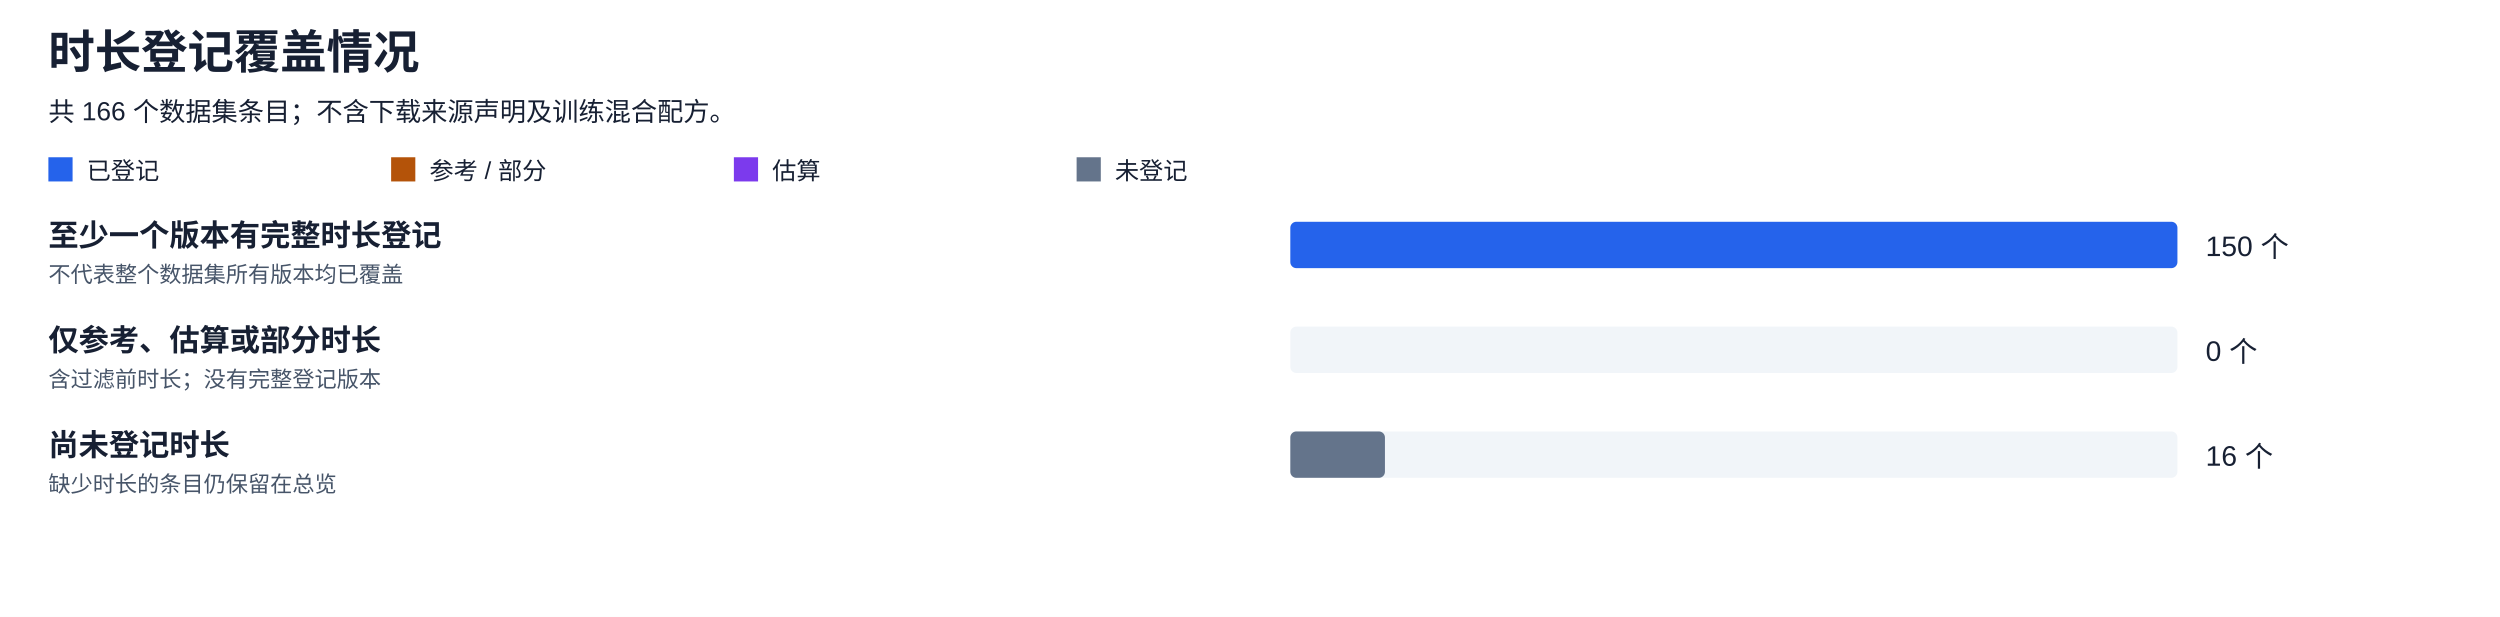
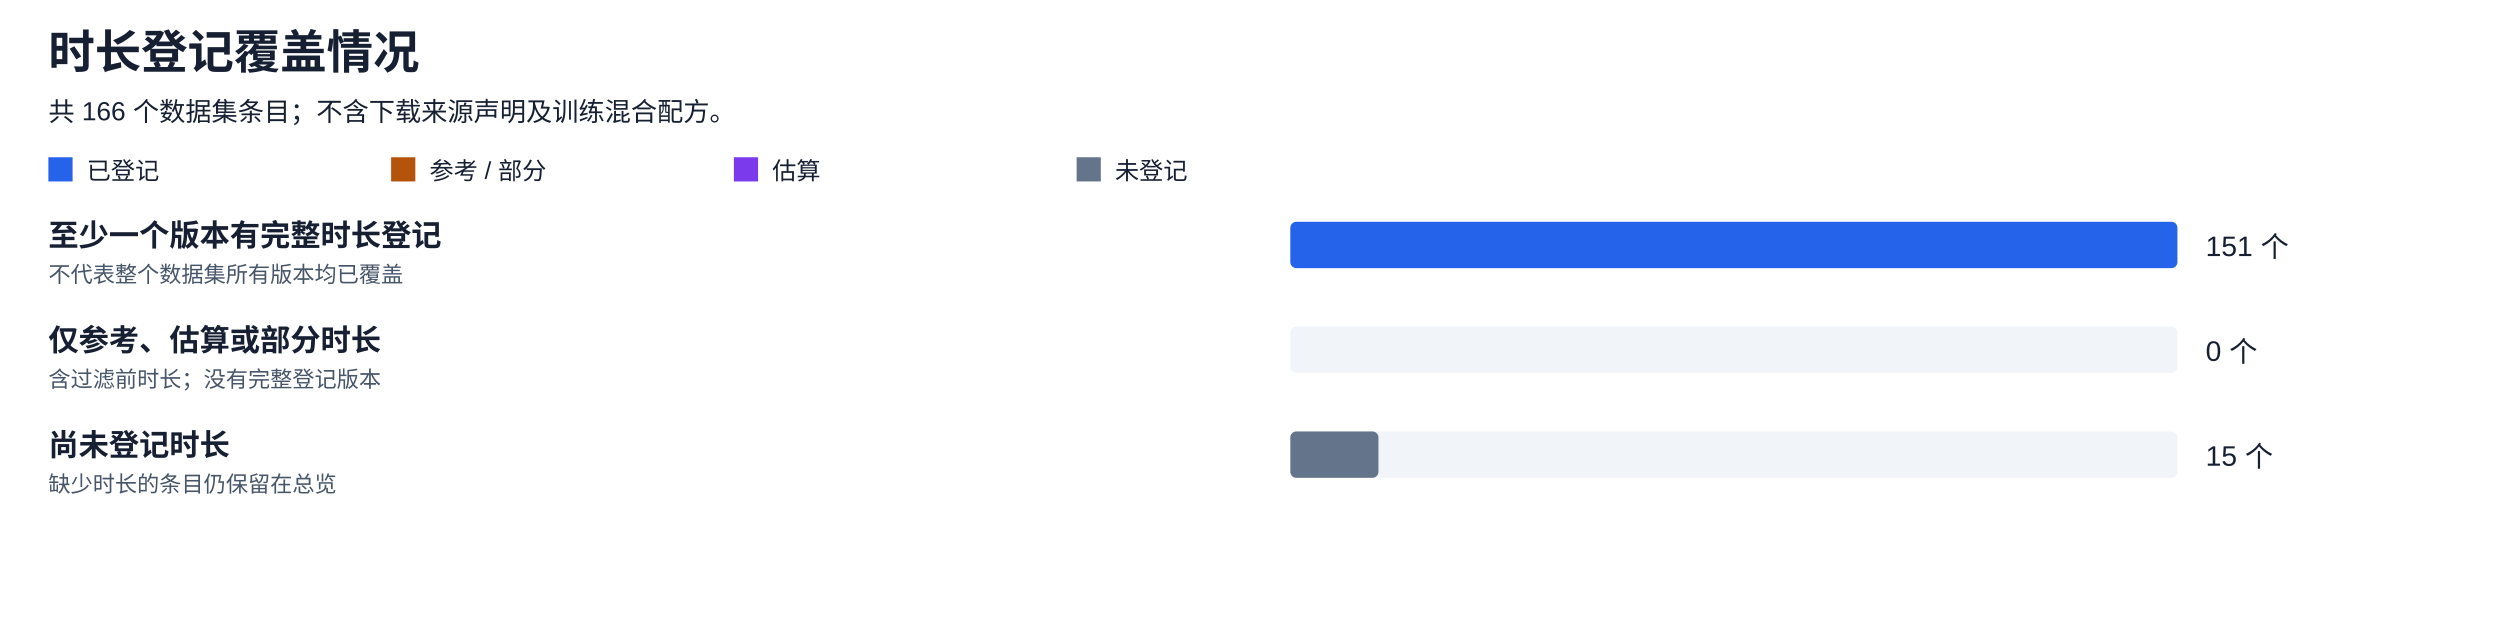
<svg xmlns="http://www.w3.org/2000/svg" width="1240" height="306" viewBox="0 0 1240 306" role="img" aria-labelledby="title desc">
  <rect width="100%" height="100%" fill="white" />
  <g font-family="Arial, Noto Sans CJK SC, Microsoft YaHei, sans-serif" fill="#172033">
    <text x="24" y="34" font-size="23" font-weight="700">时长登记覆盖情况</text>
    <text x="24" y="60" font-size="13">共 166 个数据集条目；不含下载来源声明及训练混合配方。</text>
    <rect x="24" y="78" width="12" height="12" fill="#2563eb" />
    <text x="43" y="89" font-size="12">已登记</text>
    <rect x="194" y="78" width="12" height="12" fill="#b45309" />
    <text x="213" y="89" font-size="12">参考 / 部分</text>
    <rect x="364" y="78" width="12" height="12" fill="#7c3aed" />
    <text x="383" y="89" font-size="12">估算</text>
    <rect x="534" y="78" width="12" height="12" fill="#64748b" />
    <text x="553" y="89" font-size="12">未登记</text>
    <text x="24" y="122" font-size="15" font-weight="600">至少一个版本有完整时长登记</text>
    <text x="24" y="140" font-size="11" fill="#475569">不代表整个数据集所有版本均已覆盖</text>
    <rect x="640" y="110" width="440" height="23" rx="3" fill="#f1f5f9" />
    <rect x="640" y="110" width="440.00" height="23" rx="3" fill="#2563eb" />
-     <text x="1094" y="127" font-size="14">150 个</text>
+     <text x="1094" y="127" font-size="14">151 个</text>
    <text x="24" y="174" font-size="15" font-weight="600">仅参考、估算或部分时长</text>
    <text x="24" y="192" font-size="11" fill="#475569">含过滤前时长；没有完整登记版本</text>
    <rect x="640" y="162" width="440" height="23" rx="3" fill="#f1f5f9" />
    <rect x="640" y="162" width="0.00" height="23" rx="3" fill="#b45309" />
    <text x="1094" y="179" font-size="14">0 个</text>
    <text x="24" y="226" font-size="15" font-weight="600">尚未登记时长</text>
    <text x="24" y="244" font-size="11" fill="#475569">缺少时长的条目仍保留在总览</text>
    <rect x="640" y="214" width="440" height="23" rx="3" fill="#f1f5f9" />
-     <rect x="640" y="214" width="46.93" height="23" rx="3" fill="#64748b" />
-     <text x="1094" y="231" font-size="14">16 个</text>
+     <rect x="640" y="214" width="43.71" height="23" rx="3" fill="#64748b" />
+     <text x="1094" y="231" font-size="14">15 个</text>
  </g>
</svg>
